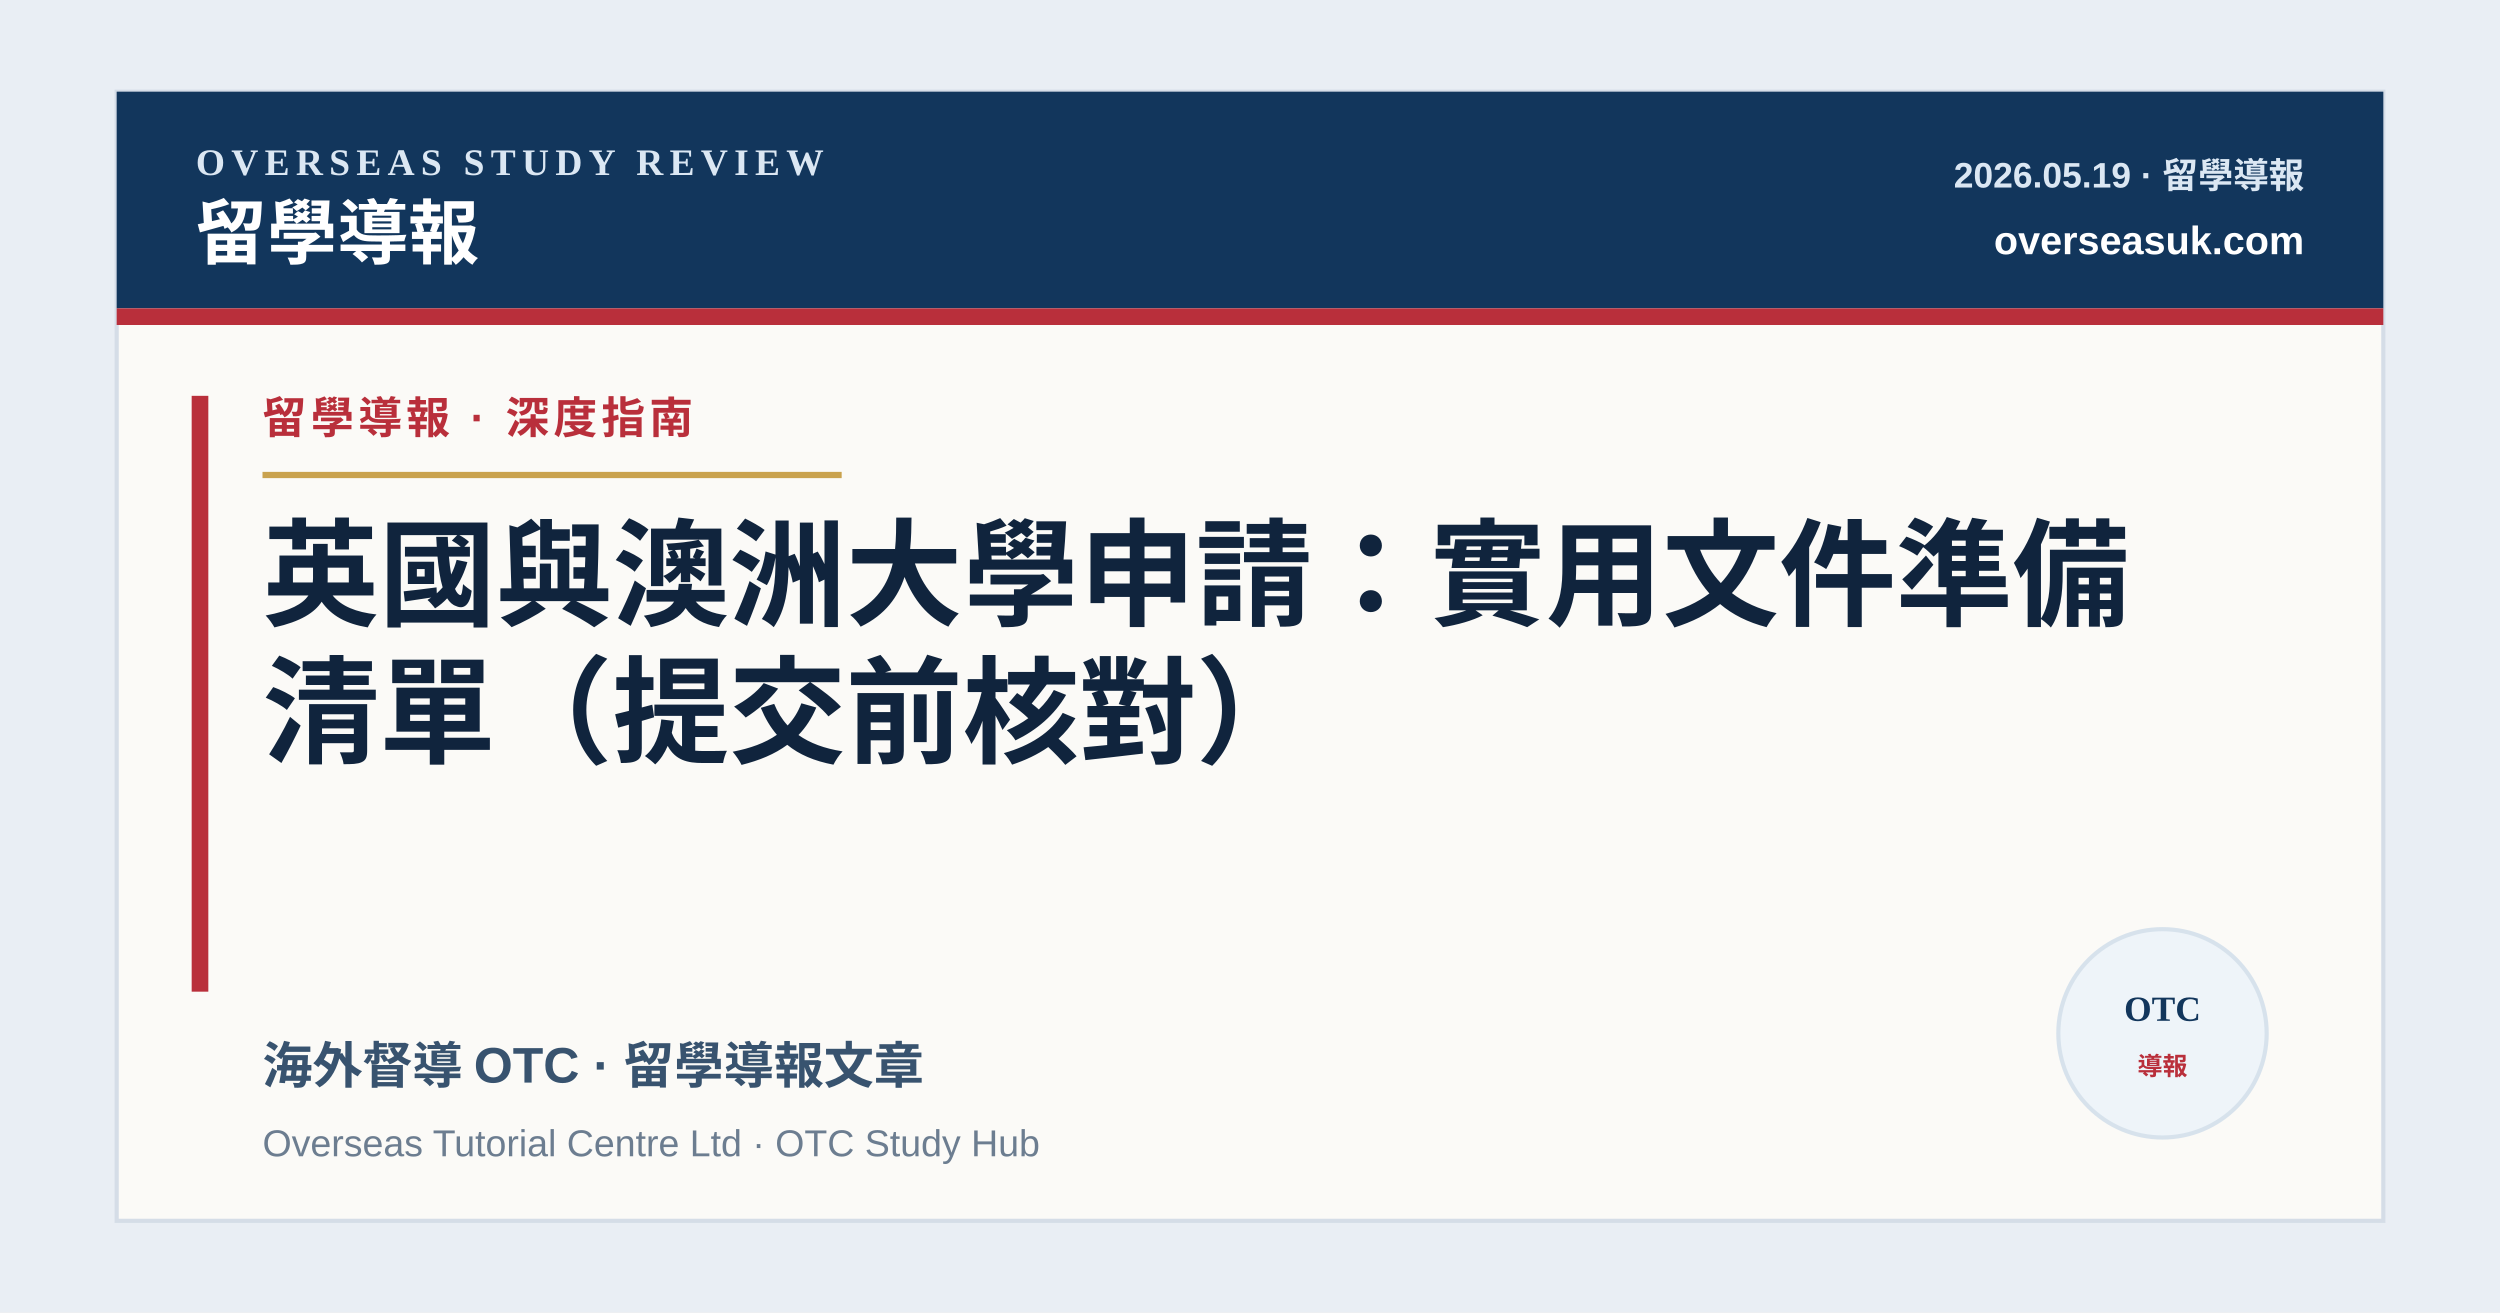
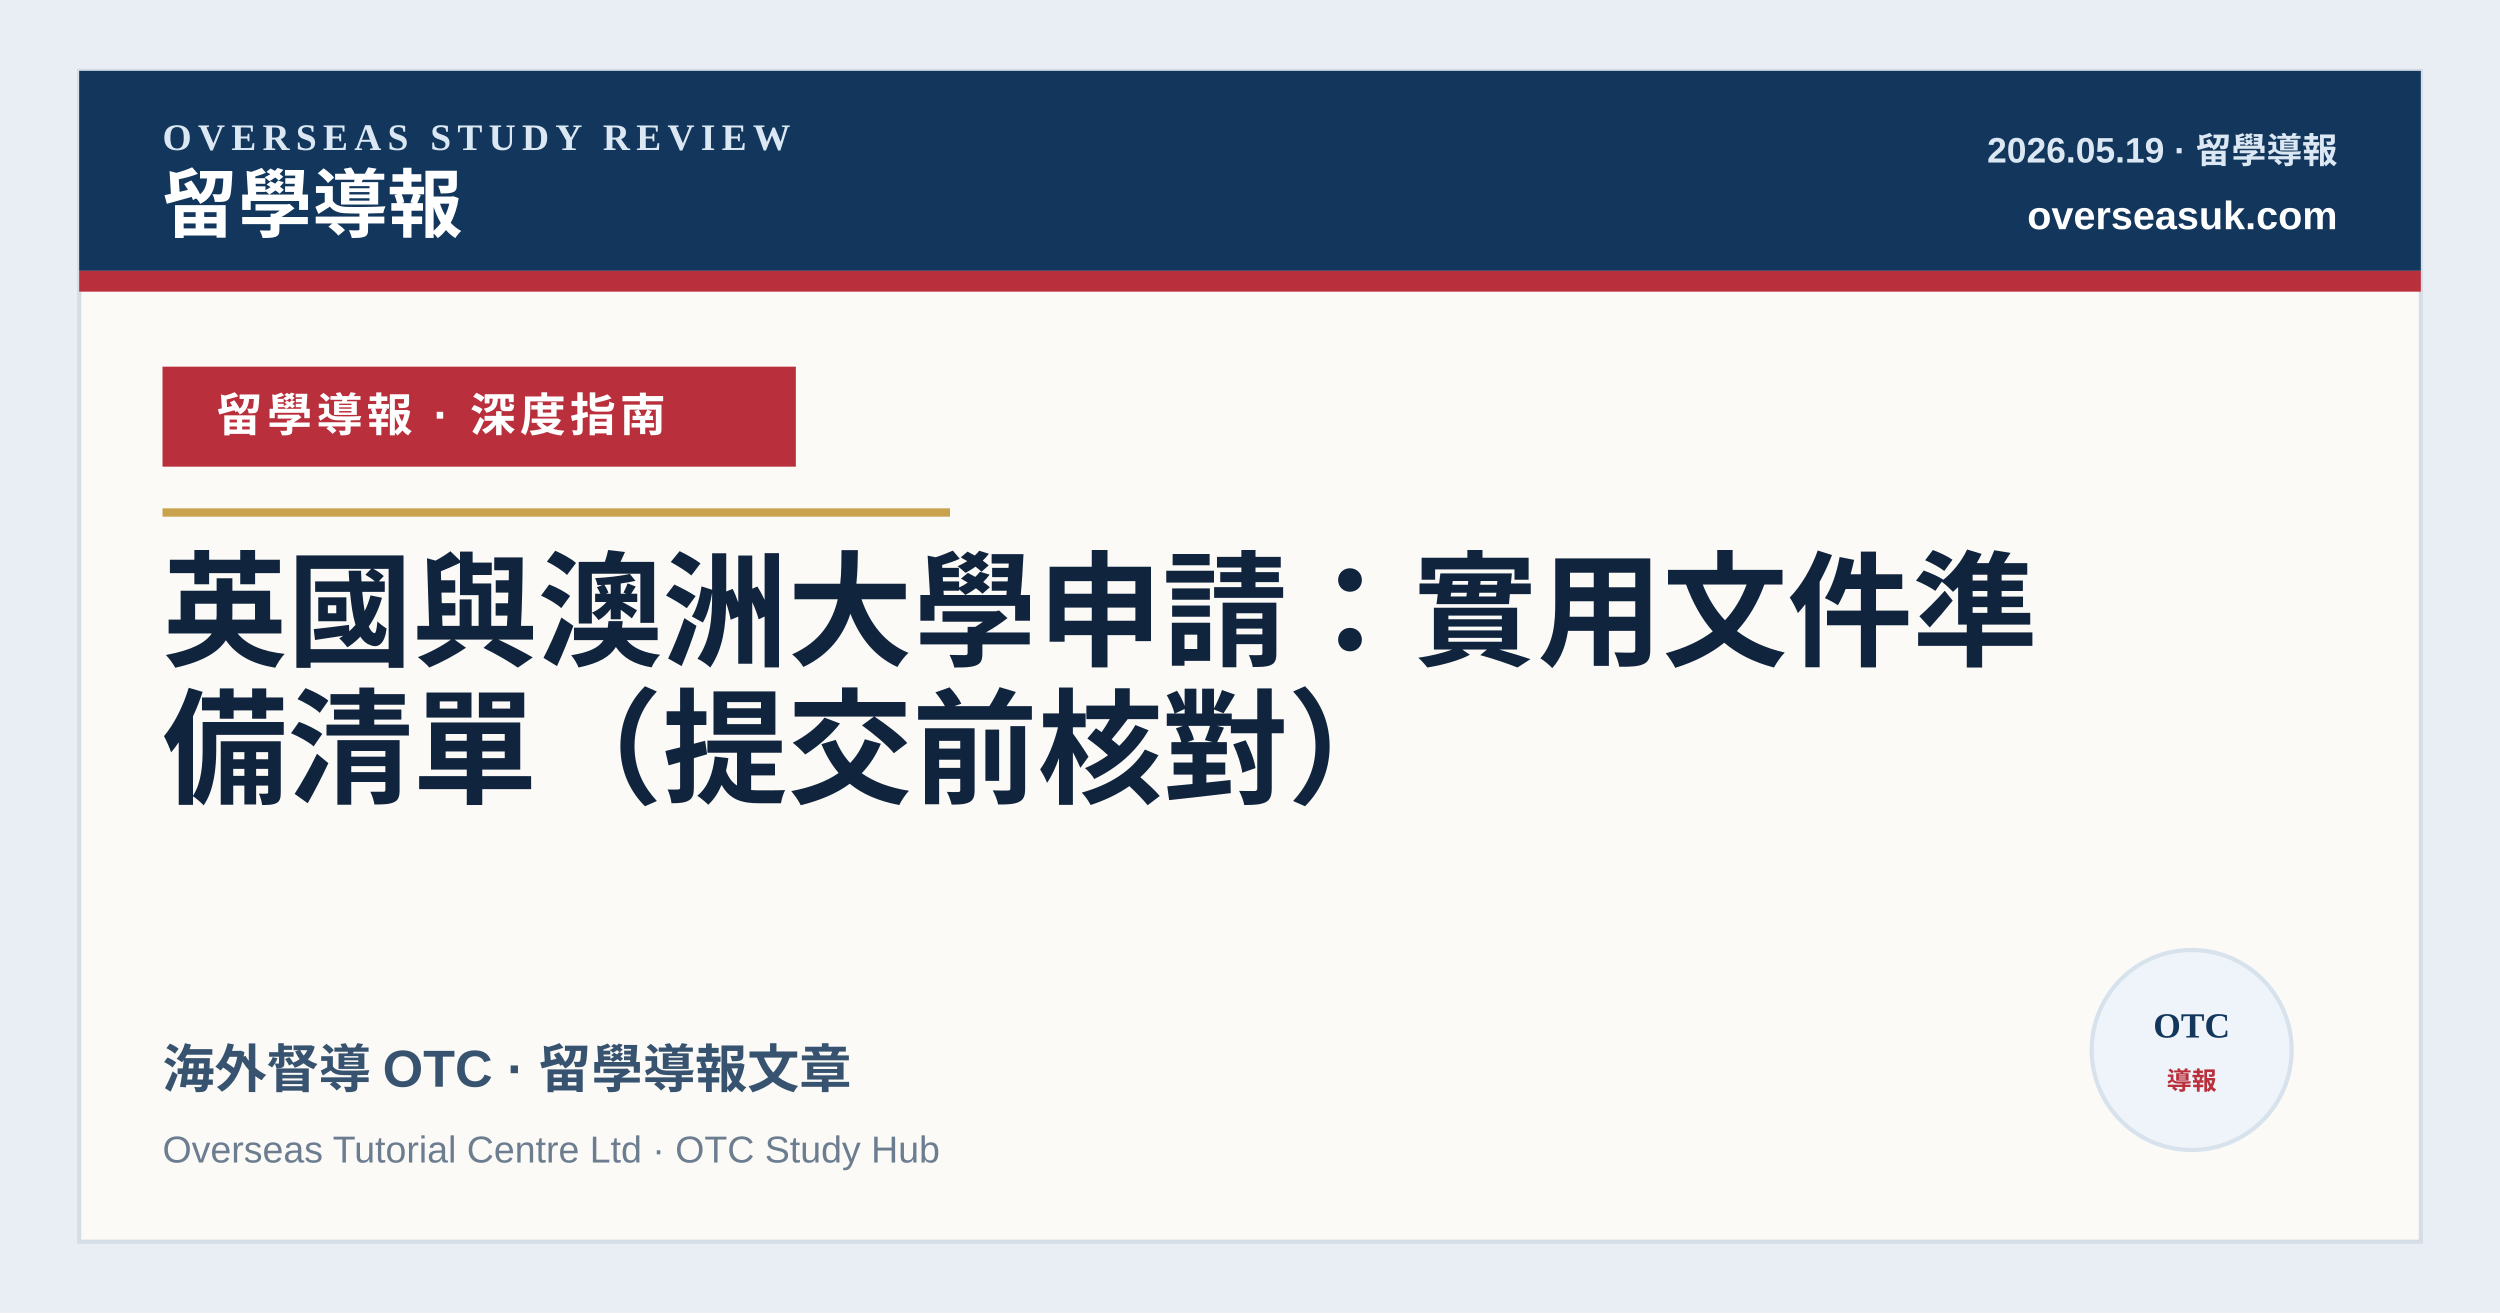
<svg xmlns="http://www.w3.org/2000/svg" width="1200" height="630" viewBox="0 0 1200 630">
  <rect width="1200" height="630" fill="#e9eef4" />
-   <rect x="56" y="44" width="1088" height="542" rx="0" fill="#fbfaf7" stroke="#d5dde7" stroke-width="2" />
-   <rect x="56" y="44" width="1088" height="104" fill="#12365c" />
-   <rect x="56" y="148" width="1088" height="8" fill="#b92f3b" />
-   <rect x="92" y="190" width="8" height="286" fill="#b92f3b" />
-   <text x="94" y="84" fill="#dbe7f3" font-family="Georgia, 'Times New Roman', serif" font-size="18" font-weight="700" letter-spacing="3">OVERSEAS STUDY REVIEW</text>
-   <text x="94" y="124" fill="#ffffff" font-family="'Noto Serif TC', 'Songti TC', Georgia, serif" font-size="34" font-weight="900">留學導報</text>
-   <text x="1106" y="90" text-anchor="end" fill="#dbe7f3" font-family="'Noto Sans TC', Arial, sans-serif" font-size="17" font-weight="700">2026.05.19 · 留學導報</text>
-   <text x="1106" y="122" text-anchor="end" fill="#ffffff" font-family="'Noto Sans TC', Arial, sans-serif" font-size="19" font-weight="800">overseasuk.com</text>
-   <text x="126" y="208" fill="#b92f3b" font-family="'Noto Sans TC', Arial, sans-serif" font-size="21" font-weight="900" letter-spacing="2">留學導報 · 深度指南</text>
-   <line x1="126" y1="228" x2="404" y2="228" stroke="#c9a24e" stroke-width="3" />
-   <text x="126" y="296" fill="#10243d" font-family="'Noto Serif TC', 'Songti TC', Georgia, serif" font-size="56" font-weight="900">英國與澳洲大學申請：實用文件準備</text>
-   <text x="126" y="362" fill="#10243d" font-family="'Noto Serif TC', 'Songti TC', Georgia, serif" font-size="56" font-weight="900">清單（提交前核對）</text>
-   <text x="126" y="520" fill="#38536f" font-family="'Noto Sans TC', Arial, sans-serif" font-size="24" font-weight="800">海外督導 OTC · 留學導報文章</text>
-   <text x="126" y="555" fill="#6c7d90" font-family="'Noto Sans TC', Arial, sans-serif" font-size="18">Overseas Tutorial Centre Ltd · OTC Study Hub</text>
-   <circle cx="1038" cy="496" r="50" fill="#eef4f9" stroke="#d7e2ec" stroke-width="2" />
-   <text x="1038" y="490" text-anchor="middle" fill="#12365c" font-family="Georgia, 'Times New Roman', serif" font-size="17" font-weight="800">OTC</text>
-   <text x="1038" y="516" text-anchor="middle" fill="#b92f3b" font-family="'Noto Sans TC', Arial, sans-serif" font-size="12" font-weight="900">導報</text>
+   <rect x="38" y="34" width="1124" height="562" fill="#fbfaf7" stroke="#d5dde7" stroke-width="2" />
+   <rect x="38" y="34" width="1124" height="96" fill="#12365c" />
+   <rect x="38" y="130" width="1124" height="10" fill="#b92f3b" />
+   <text x="78" y="72" fill="#dbe7f3" font-family="Georgia, 'Times New Roman', serif" font-size="18" font-weight="700" letter-spacing="3">OVERSEAS STUDY REVIEW</text>
+   <text x="78" y="111" fill="#ffffff" font-family="'Noto Serif TC', 'Songti TC', Georgia, serif" font-size="36" font-weight="900">留學導報</text>
+   <text x="1122" y="78" text-anchor="end" fill="#dbe7f3" font-family="'Noto Sans TC', Arial, sans-serif" font-size="17" font-weight="700">2026.05.19 · 留學導報</text>
+   <text x="1122" y="110" text-anchor="end" fill="#ffffff" font-family="'Noto Sans TC', Arial, sans-serif" font-size="19" font-weight="800">overseasuk.com</text>
+   <rect x="78" y="176" width="304" height="48" fill="#b92f3b" />
+   <text x="104" y="207" fill="#ffffff" font-family="'Noto Sans TC', Arial, sans-serif" font-size="22" font-weight="900" letter-spacing="2">留學導報 · 深度指南</text>
+   <line x1="78" y1="246" x2="456" y2="246" stroke="#c9a24e" stroke-width="4" />
+   <text x="78" y="315" fill="#10243d" font-family="'Noto Serif TC', 'Songti TC', Georgia, serif" font-size="60" font-weight="900">英國與澳洲大學申請：實用文件準</text>
+   <text x="78" y="381" fill="#10243d" font-family="'Noto Serif TC', 'Songti TC', Georgia, serif" font-size="60" font-weight="900">備清單（提交前核對）</text>
+   <text x="78" y="522" fill="#38536f" font-family="'Noto Sans TC', Arial, sans-serif" font-size="25" font-weight="900">海外督導 OTC · 留學導報文章</text>
+   <text x="78" y="558" fill="#6c7d90" font-family="'Noto Sans TC', Arial, sans-serif" font-size="18">Overseas Tutorial Centre Ltd · OTC Study Hub</text>
+   <circle cx="1052" cy="504" r="48" fill="#eef4f9" stroke="#d7e2ec" stroke-width="2" />
+   <text x="1052" y="498" text-anchor="middle" fill="#12365c" font-family="Georgia, 'Times New Roman', serif" font-size="17" font-weight="800">OTC</text>
+   <text x="1052" y="523" text-anchor="middle" fill="#b92f3b" font-family="'Noto Sans TC', Arial, sans-serif" font-size="12" font-weight="900">導報</text>
</svg>
